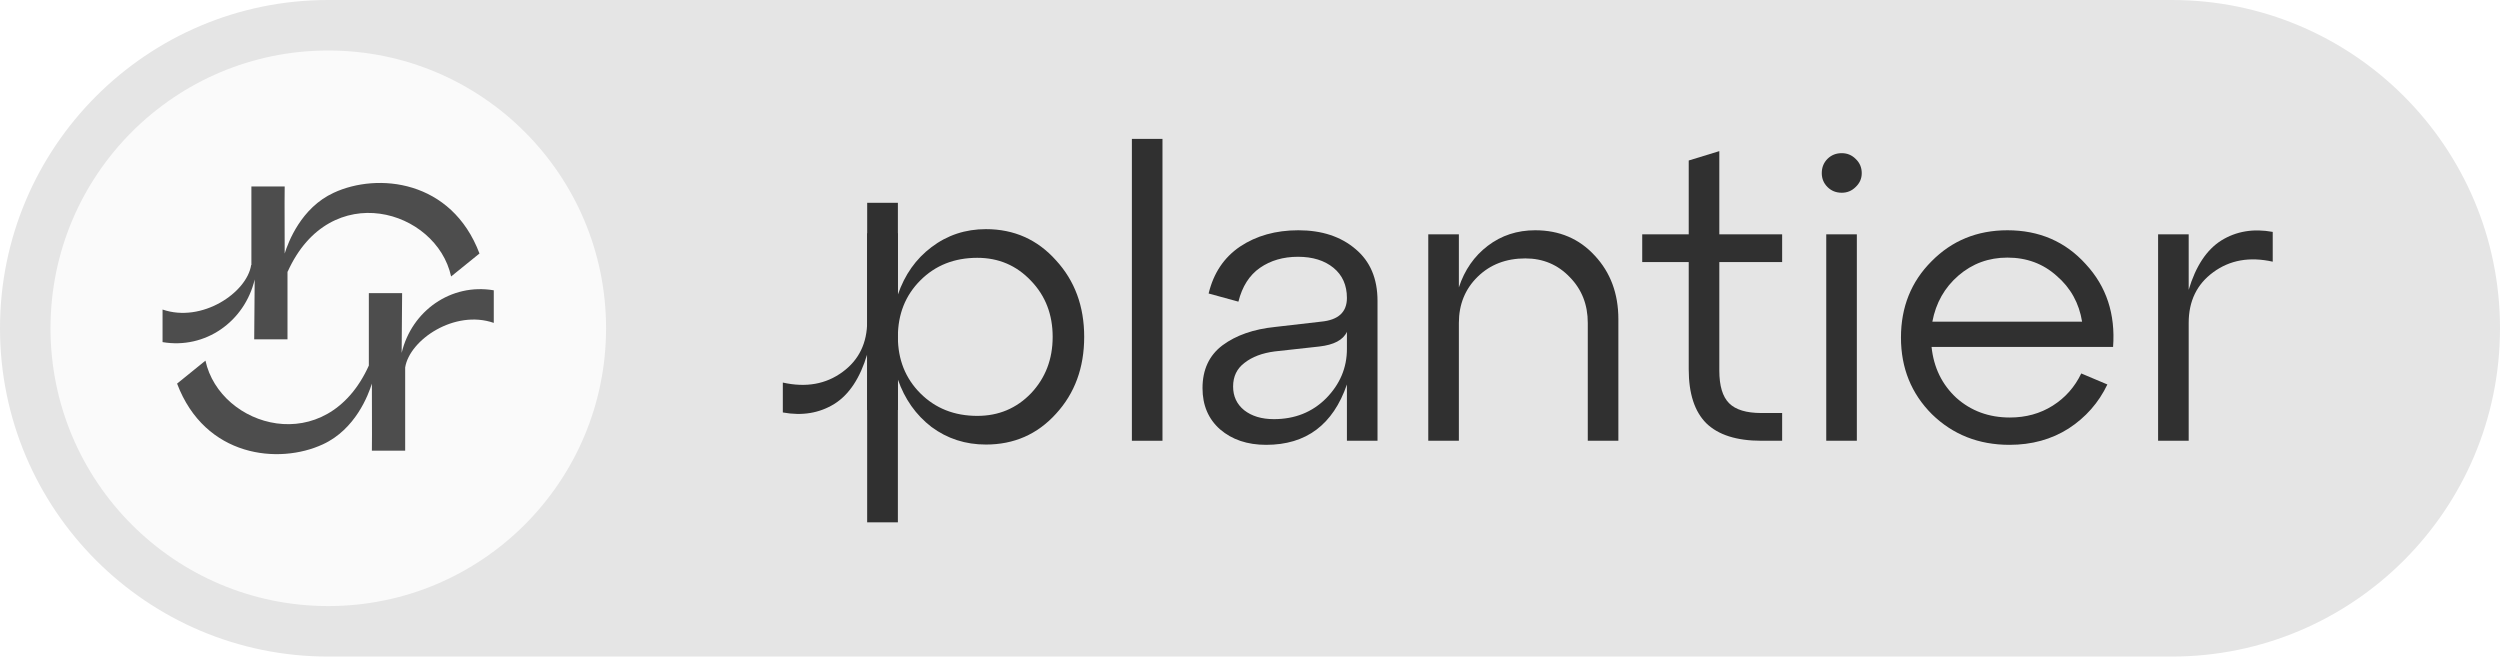
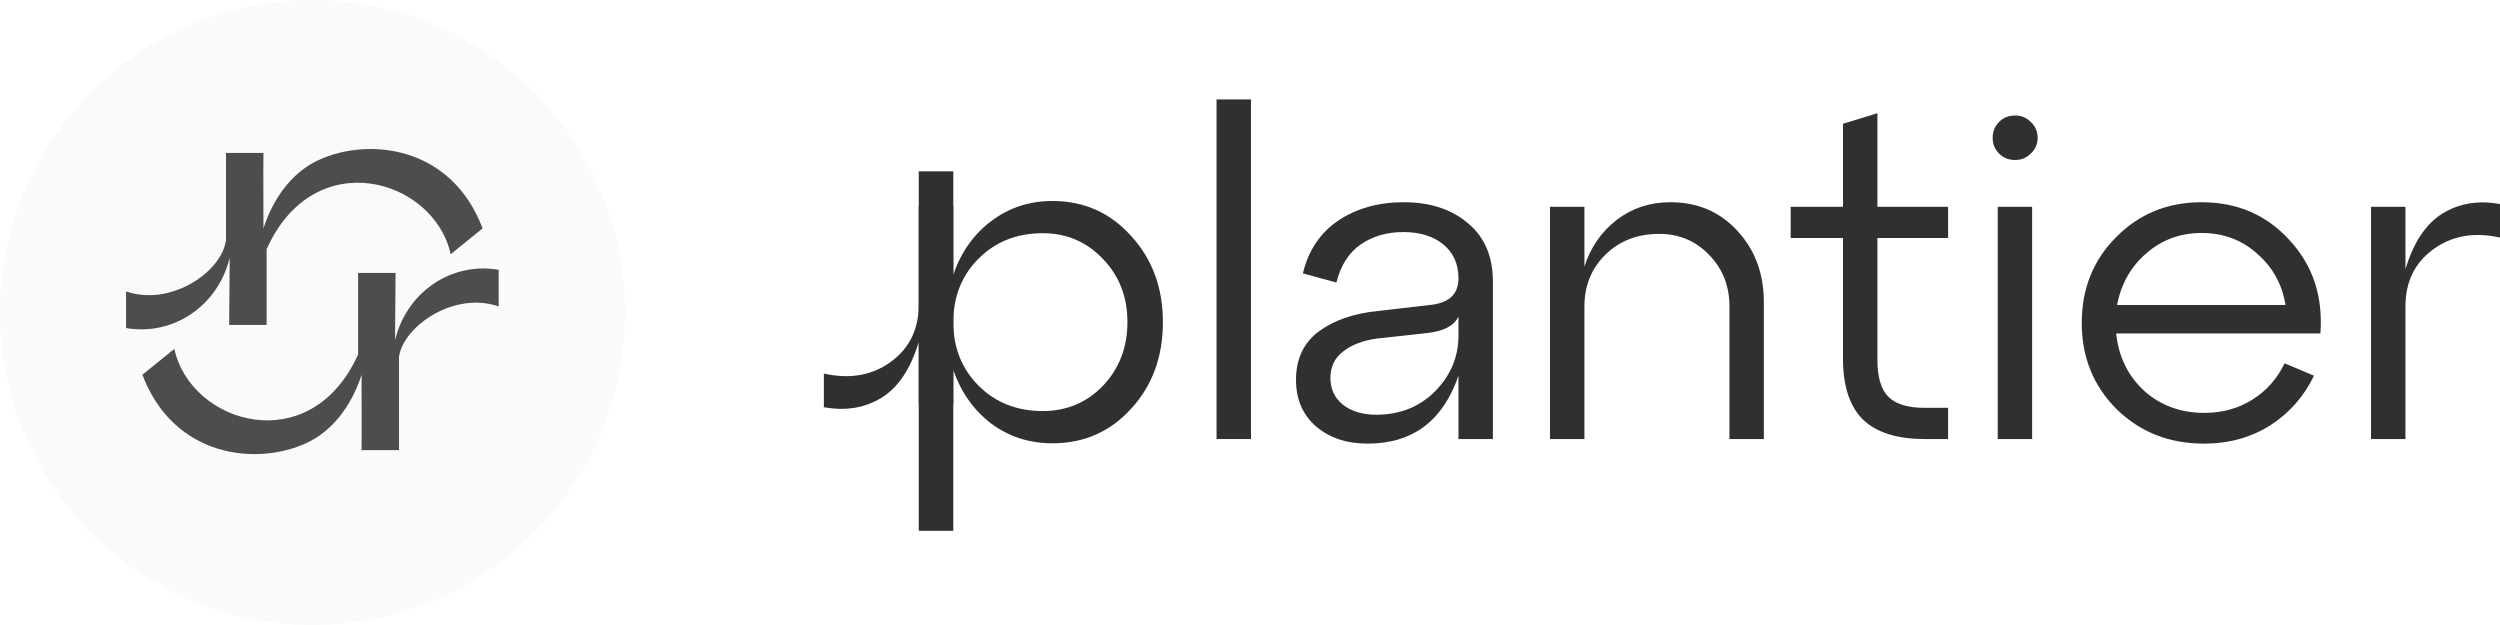
- <svg xmlns="http://www.w3.org/2000/svg" width="198" height="52" viewBox="0 0 198 52" fill="none">
-   <rect width="198" height="52" rx="26" fill="#E5E5E5" />
-   <path d="M26 48C38.15 48 48 38.15 48 26C48 13.85 38.15 4 26 4C13.85 4 4 13.85 4 26C4 38.15 13.85 48 26 48Z" fill="#FAFAFA" />
-   <path d="M35.728 21.897C34.577 16.606 26.148 14.062 22.788 21.507H22.77V26.873H20.133L20.171 22.138C19.372 25.48 16.253 27.671 12.874 27.095V24.515C15.993 25.592 19.558 23.178 19.892 20.987H19.91V14.768H22.547C22.534 14.948 22.539 16.773 22.543 18.332C22.545 19.02 22.547 19.657 22.547 20.078C22.825 19.187 23.846 16.457 26.427 15.269C29.899 13.654 35.765 14.23 37.975 20.078L35.728 21.897Z" fill="#4D4D4D" />
-   <path d="M39.107 22.992V25.573C36.007 24.496 32.442 26.91 32.09 29.1L32.09 35.691H29.453C29.466 35.511 29.461 33.687 29.457 32.128C29.455 31.439 29.453 30.802 29.453 30.382C29.175 31.273 28.154 34.002 25.573 35.19C22.101 36.805 16.235 36.23 14.025 30.382L16.272 28.562C17.423 33.853 25.852 36.397 29.212 28.952L29.212 23.215H31.848L31.811 27.949C32.609 24.607 35.728 22.417 39.107 22.992Z" fill="#4D4D4D" />
-   <path d="M92.068 34.908H89.645L89.645 11L92.068 11L92.068 34.908Z" fill="#303030" />
-   <path d="M102.831 18.237C104.684 18.237 106.191 18.733 107.354 19.723C108.517 20.692 109.099 22.06 109.099 23.826L109.099 34.908H106.676V30.45C105.577 33.638 103.445 35.231 100.279 35.231C98.793 35.231 97.576 34.822 96.628 34.004C95.702 33.185 95.239 32.097 95.239 30.741C95.239 29.276 95.766 28.145 96.822 27.348C97.899 26.551 99.288 26.067 100.99 25.894L104.64 25.474C105.997 25.345 106.676 24.72 106.676 23.6C106.676 22.588 106.321 21.791 105.61 21.209C104.899 20.628 103.962 20.337 102.799 20.337C101.636 20.337 100.634 20.628 99.794 21.209C98.954 21.791 98.383 22.685 98.082 23.891L95.723 23.245C96.111 21.63 96.94 20.391 98.211 19.529C99.503 18.668 101.043 18.237 102.831 18.237ZM100.893 33.196C102.551 33.196 103.93 32.647 105.028 31.548C106.127 30.428 106.676 29.125 106.676 27.639V26.282C106.374 26.928 105.642 27.316 104.479 27.445L100.957 27.833C99.966 27.962 99.17 28.264 98.567 28.737C97.963 29.19 97.662 29.814 97.662 30.611C97.662 31.387 97.953 32.011 98.534 32.485C99.137 32.959 99.923 33.196 100.893 33.196Z" fill="#303030" />
-   <path d="M121.584 18.237C123.501 18.237 125.074 18.905 126.301 20.24C127.551 21.576 128.175 23.256 128.175 25.28V34.908L125.752 34.908V25.571C125.752 24.128 125.278 22.922 124.33 21.953C123.383 20.962 122.209 20.466 120.809 20.466C119.28 20.466 118.02 20.951 117.029 21.92C116.038 22.89 115.543 24.107 115.543 25.571V34.908H113.119L113.119 18.56L115.543 18.56V22.76C115.995 21.382 116.76 20.283 117.836 19.465C118.913 18.646 120.163 18.237 121.584 18.237Z" fill="#303030" />
-   <path d="M133.747 20.757L130.064 20.757L130.064 18.56L133.747 18.56V12.712L136.17 11.969V18.56L141.146 18.56V20.757L136.17 20.757L136.17 29.351C136.17 30.557 136.428 31.419 136.945 31.936C137.462 32.453 138.313 32.711 139.498 32.711H141.146L141.146 34.908L139.498 34.908C137.538 34.908 136.084 34.445 135.136 33.519C134.21 32.593 133.747 31.171 133.747 29.254L133.747 20.757Z" fill="#303030" />
-   <path d="M144.284 13.714C144.284 13.262 144.435 12.885 144.736 12.583C145.038 12.282 145.415 12.131 145.867 12.131C146.298 12.131 146.664 12.282 146.965 12.583C147.288 12.885 147.45 13.262 147.45 13.714C147.45 14.145 147.288 14.511 146.965 14.812C146.664 15.114 146.298 15.265 145.867 15.265C145.415 15.265 145.038 15.114 144.736 14.812C144.435 14.511 144.284 14.145 144.284 13.714ZM147.062 34.908H144.639L144.639 18.56L147.062 18.56V34.908Z" fill="#303030" />
-   <path d="M158.988 18.237C161.508 18.237 163.576 19.131 165.191 20.919C166.828 22.685 167.55 24.871 167.356 27.477L152.979 27.477C153.151 29.114 153.808 30.46 154.95 31.516C156.113 32.55 157.523 33.067 159.182 33.067C160.453 33.067 161.584 32.754 162.574 32.13C163.565 31.505 164.319 30.654 164.836 29.577L166.904 30.45C166.214 31.893 165.191 33.056 163.834 33.939C162.477 34.801 160.916 35.231 159.15 35.231C156.716 35.231 154.67 34.424 153.011 32.808C151.374 31.171 150.556 29.147 150.556 26.734C150.556 24.322 151.363 22.308 152.979 20.693C154.594 19.056 156.597 18.237 158.988 18.237ZM158.988 20.402C157.502 20.402 156.21 20.876 155.111 21.823C154.013 22.771 153.323 23.988 153.043 25.474L164.901 25.474C164.664 24.01 163.996 22.803 162.897 21.856C161.821 20.886 160.517 20.402 158.988 20.402Z" fill="#303030" />
-   <path d="M173.344 18.56V22.954C173.904 21.08 174.766 19.777 175.929 19.045C177.114 18.312 178.471 18.086 180 18.366V20.725C178.169 20.316 176.597 20.596 175.283 21.565C173.991 22.513 173.344 23.848 173.344 25.571V34.908H170.921V18.56L173.344 18.56Z" fill="#303030" />
-   <path d="M78.085 18.148C80.312 18.148 82.16 18.97 83.63 20.613C85.122 22.235 85.868 24.257 85.868 26.678C85.868 29.121 85.122 31.154 83.63 32.775C82.16 34.397 80.312 35.208 78.085 35.208C76.463 35.208 75.025 34.743 73.771 33.813C72.539 32.862 71.652 31.608 71.112 30.051V41.37H68.679V18.473H71.112V23.338C71.652 21.759 72.539 20.505 73.771 19.576C75.025 18.624 76.463 18.148 78.085 18.148ZM77.404 32.938C79.09 32.938 80.506 32.343 81.652 31.154C82.798 29.943 83.371 28.451 83.371 26.678C83.371 24.905 82.798 23.424 81.652 22.235C80.506 21.024 79.09 20.419 77.404 20.419C75.587 20.419 74.085 21.013 72.895 22.203C71.706 23.392 71.112 24.884 71.112 26.678C71.112 28.473 71.706 29.965 72.895 31.154C74.085 32.343 75.587 32.938 77.404 32.938Z" fill="#303030" />
-   <path d="M68.681 32.472V28.062C68.119 29.943 67.254 31.251 66.087 31.986C64.897 32.721 63.535 32.948 62 32.667V30.299C63.838 30.71 65.416 30.429 66.735 29.456C68.032 28.505 68.681 27.164 68.681 25.435V16.062H71.113V32.472H68.681Z" fill="#303030" />
+ <svg xmlns="http://www.w3.org/2000/svg" width="176" height="44" viewBox="0 0 176 44" fill="none">
+   <path d="M22 44C34.15 44 44 34.15 44 22C44 9.85 34.15 0 22 0C9.85 0 0 9.85 0 22C0 34.15 9.85 44 22 44Z" fill="#FAFAFA" />
+   <path d="M31.728 17.897C30.577 12.606 22.148 10.062 18.788 17.507H18.77V22.873H16.133L16.171 18.138C15.372 21.48 12.253 23.671 8.874 23.095V20.515C11.993 21.592 15.558 19.178 15.892 16.987H15.911V10.768H18.547C18.534 10.948 18.539 12.773 18.543 14.332C18.545 15.02 18.547 15.657 18.547 16.078C18.825 15.187 19.846 12.457 22.427 11.269C25.899 9.654 31.765 10.23 33.975 16.078L31.728 17.897Z" fill="#4D4D4D" />
+   <path d="M35.107 18.992V21.573C32.007 20.496 28.442 22.91 28.09 25.1L28.09 31.691H25.453C25.466 31.511 25.461 29.687 25.457 28.128C25.455 27.439 25.453 26.802 25.453 26.382C25.175 27.273 24.154 30.002 21.573 31.19C18.101 32.805 12.235 32.23 10.025 26.382L12.272 24.562C13.423 29.853 21.852 32.397 25.212 24.952L25.212 19.215H27.848L27.811 23.949C28.609 20.607 31.728 18.417 35.107 18.992Z" fill="#4D4D4D" />
+   <path d="M88.068 30.908H85.645L85.645 7L88.068 7L88.068 30.908Z" fill="#303030" />
+   <path d="M98.831 14.237C100.684 14.237 102.191 14.732 103.354 15.723C104.517 16.692 105.099 18.06 105.099 19.826L105.099 30.908H102.676V26.45C101.577 29.637 99.445 31.231 96.279 31.231C94.793 31.231 93.576 30.822 92.628 30.004C91.702 29.185 91.239 28.097 91.239 26.741C91.239 25.276 91.766 24.145 92.822 23.348C93.899 22.551 95.288 22.067 96.99 21.894L100.64 21.474C101.997 21.345 102.676 20.72 102.676 19.6C102.676 18.588 102.321 17.791 101.61 17.209C100.899 16.628 99.962 16.337 98.799 16.337C97.636 16.337 96.634 16.628 95.794 17.209C94.954 17.791 94.383 18.685 94.082 19.891L91.723 19.245C92.111 17.63 92.94 16.391 94.211 15.529C95.503 14.668 97.043 14.237 98.831 14.237ZM96.893 29.196C98.551 29.196 99.93 28.647 101.028 27.548C102.127 26.428 102.676 25.125 102.676 23.639V22.282C102.374 22.928 101.642 23.316 100.479 23.445L96.957 23.833C95.966 23.962 95.17 24.264 94.567 24.737C93.963 25.19 93.662 25.814 93.662 26.611C93.662 27.387 93.953 28.011 94.534 28.485C95.137 28.959 95.923 29.196 96.893 29.196Z" fill="#303030" />
+   <path d="M117.584 14.237C119.501 14.237 121.074 14.905 122.301 16.24C123.551 17.576 124.175 19.256 124.175 21.28V30.908L121.752 30.908V21.571C121.752 20.128 121.278 18.922 120.33 17.953C119.383 16.962 118.209 16.466 116.809 16.466C115.28 16.466 114.02 16.951 113.029 17.92C112.038 18.89 111.543 20.107 111.543 21.571V30.908H109.119L109.119 14.56L111.543 14.56V18.76C111.995 17.382 112.76 16.283 113.836 15.465C114.913 14.646 116.163 14.237 117.584 14.237Z" fill="#303030" />
+   <path d="M129.747 16.757L126.064 16.757L126.064 14.56L129.747 14.56V8.712L132.17 7.969V14.56L137.146 14.56V16.757L132.17 16.757L132.17 25.351C132.17 26.557 132.428 27.419 132.945 27.936C133.462 28.453 134.313 28.711 135.498 28.711H137.146L137.146 30.908L135.498 30.908C133.538 30.908 132.084 30.445 131.136 29.519C130.21 28.593 129.747 27.171 129.747 25.254L129.747 16.757Z" fill="#303030" />
+   <path d="M140.284 9.714C140.284 9.262 140.435 8.885 140.736 8.583C141.038 8.282 141.415 8.131 141.867 8.131C142.298 8.131 142.664 8.282 142.965 8.583C143.288 8.885 143.45 9.262 143.45 9.714C143.45 10.145 143.288 10.511 142.965 10.812C142.664 11.114 142.298 11.265 141.867 11.265C141.415 11.265 141.038 11.114 140.736 10.812C140.435 10.511 140.284 10.145 140.284 9.714ZM143.062 30.908H140.639L140.639 14.56L143.062 14.56V30.908Z" fill="#303030" />
+   <path d="M154.988 14.237C157.508 14.237 159.576 15.131 161.191 16.919C162.828 18.685 163.55 20.871 163.356 23.477L148.979 23.477C149.151 25.114 149.808 26.46 150.95 27.516C152.113 28.55 153.523 29.067 155.182 29.067C156.453 29.067 157.584 28.754 158.574 28.13C159.565 27.505 160.319 26.654 160.836 25.577L162.904 26.45C162.214 27.893 161.191 29.056 159.834 29.939C158.477 30.801 156.916 31.231 155.15 31.231C152.716 31.231 150.67 30.424 149.011 28.808C147.374 27.171 146.556 25.147 146.556 22.734C146.556 20.322 147.363 18.308 148.979 16.693C150.594 15.056 152.597 14.237 154.988 14.237ZM154.988 16.402C153.502 16.402 152.21 16.876 151.111 17.823C150.013 18.771 149.323 19.988 149.043 21.474L160.901 21.474C160.664 20.01 159.996 18.803 158.897 17.856C157.821 16.886 156.517 16.402 154.988 16.402Z" fill="#303030" />
+   <path d="M169.344 14.56V18.954C169.904 17.08 170.766 15.777 171.929 15.045C173.114 14.312 174.471 14.086 176 14.366V16.725C174.169 16.316 172.597 16.596 171.283 17.565C169.991 18.513 169.344 19.848 169.344 21.571V30.908H166.921V14.56L169.344 14.56Z" fill="#303030" />
+   <path d="M74.085 14.149C76.312 14.149 78.16 14.97 79.63 16.613C81.122 18.235 81.868 20.257 81.868 22.678C81.868 25.121 81.122 27.154 79.63 28.775C78.16 30.397 76.312 31.208 74.085 31.208C72.463 31.208 71.025 30.743 69.771 29.813C68.539 28.862 67.652 27.608 67.112 26.051V37.37H64.679V14.473H67.112V19.338C67.652 17.759 68.539 16.505 69.771 15.575C71.025 14.624 72.463 14.149 74.085 14.149ZM73.404 28.938C75.09 28.938 76.506 28.343 77.652 27.154C78.798 25.943 79.371 24.451 79.371 22.678C79.371 20.905 78.798 19.424 77.652 18.235C76.506 17.024 75.09 16.419 73.404 16.419C71.587 16.419 70.085 17.013 68.895 18.203C67.706 19.392 67.112 20.884 67.112 22.678C67.112 24.473 67.706 25.965 68.895 27.154C70.085 28.343 71.587 28.938 73.404 28.938Z" fill="#303030" />
+   <path d="M64.681 28.472V24.062C64.119 25.943 63.254 27.251 62.087 27.986C60.897 28.721 59.535 28.948 58 28.667V26.299C59.838 26.71 61.416 26.429 62.735 25.456C64.032 24.505 64.681 23.164 64.681 21.435V12.062H67.113V28.472H64.681Z" fill="#303030" />
</svg>
